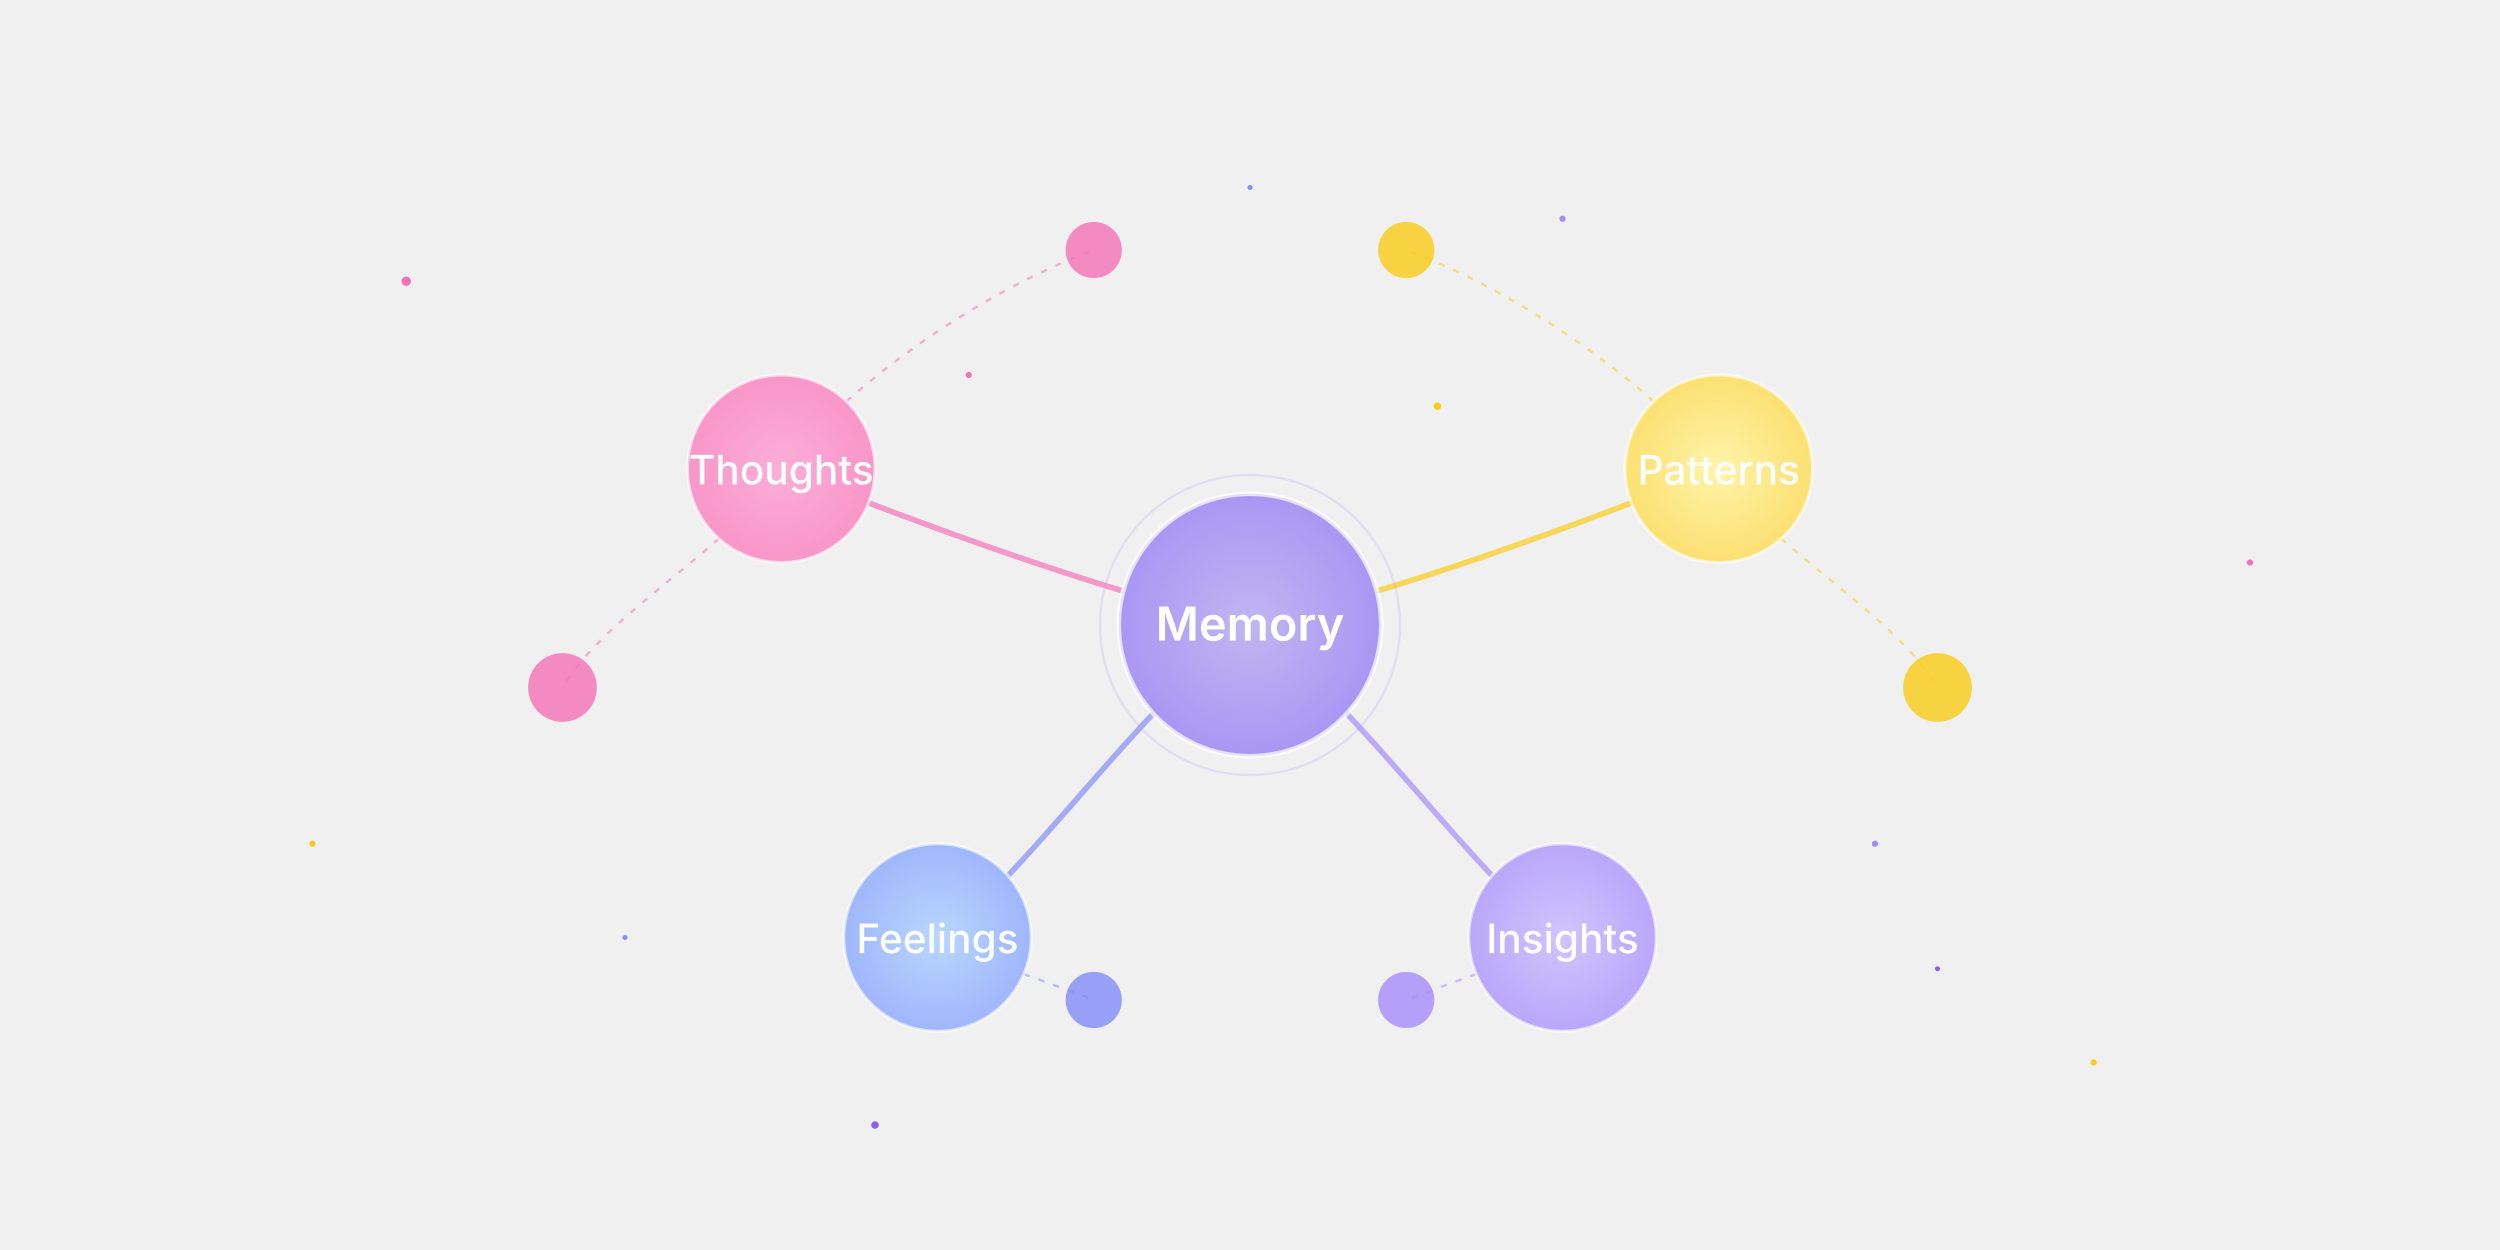
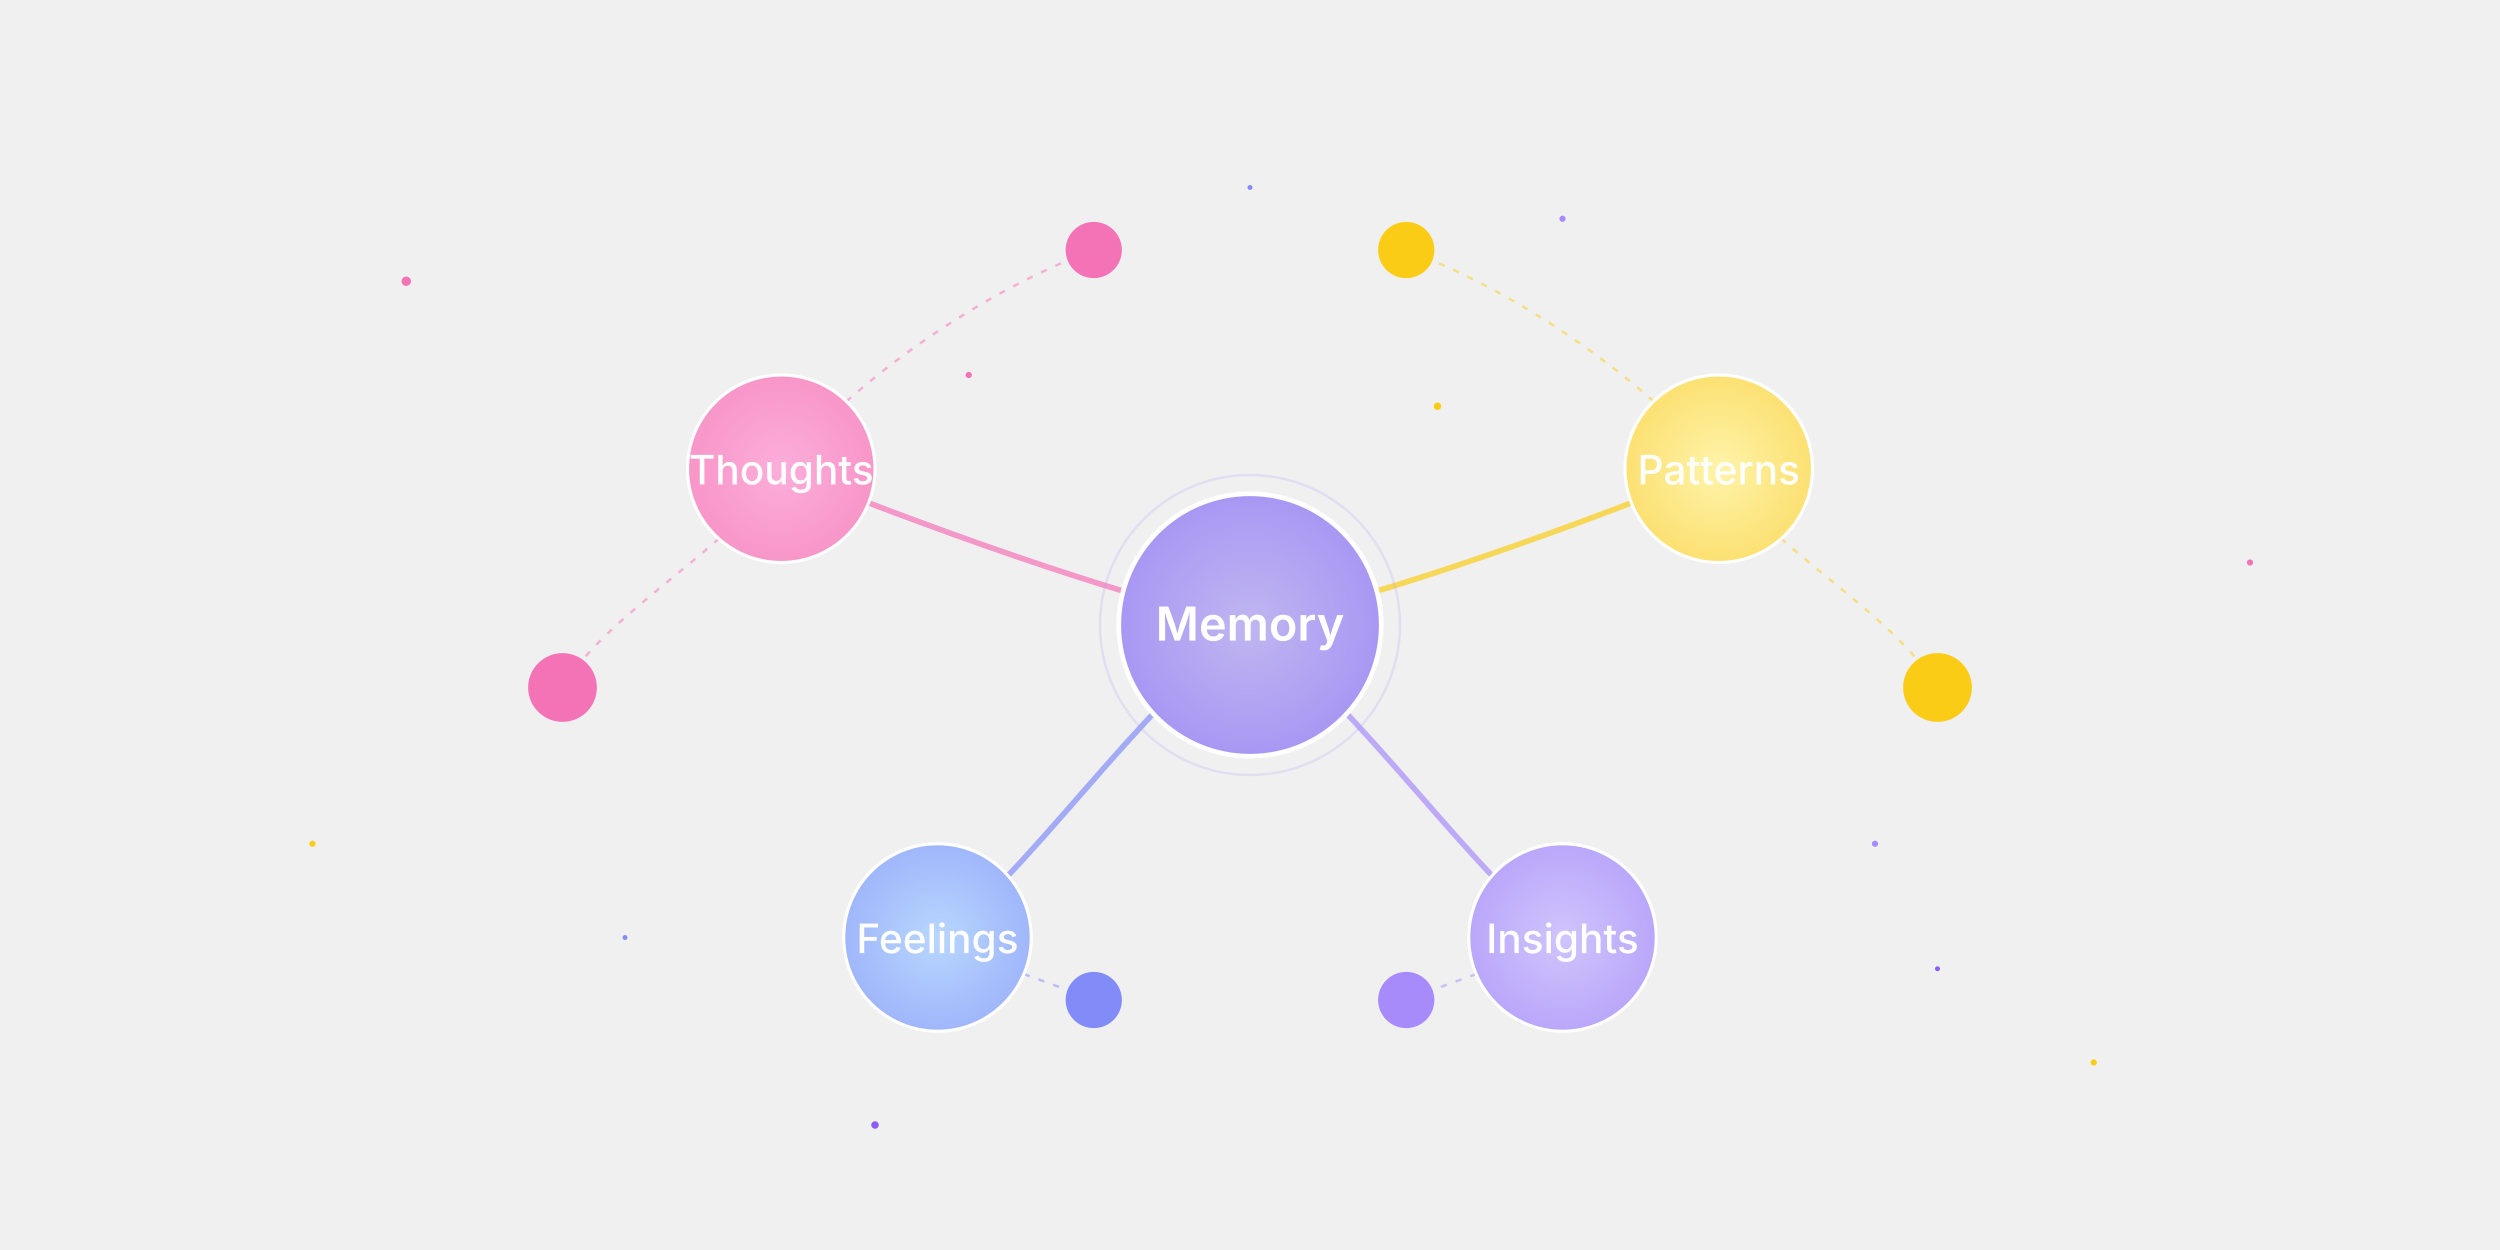
<svg xmlns="http://www.w3.org/2000/svg" width="800" height="400" viewBox="0 0 800 400">
  <defs>
    <radialGradient id="memoryGrad" cx="50%" cy="50%" r="70%">
      <stop offset="0%" stop-color="#c0b6f0" />
      <stop offset="100%" stop-color="#9f8bf5" />
    </radialGradient>
    <radialGradient id="thoughtsGrad" cx="50%" cy="50%" r="70%">
      <stop offset="0%" stop-color="#fcaedb" />
      <stop offset="100%" stop-color="#f68cc0" />
    </radialGradient>
    <radialGradient id="feelingsGrad" cx="50%" cy="50%" r="70%">
      <stop offset="0%" stop-color="#b8d7fe" />
      <stop offset="100%" stop-color="#96a9f9" />
    </radialGradient>
    <radialGradient id="patternsGrad" cx="50%" cy="50%" r="70%">
      <stop offset="0%" stop-color="#fef4aa" />
      <stop offset="100%" stop-color="#fbd85b" />
    </radialGradient>
    <radialGradient id="insightsGrad" cx="50%" cy="50%" r="70%">
      <stop offset="0%" stop-color="#d1c4fd" />
      <stop offset="100%" stop-color="#b09bf8" />
    </radialGradient>
    <filter id="nodeGlow" x="-50%" y="-50%" width="200%" height="200%">
      <feGaussianBlur stdDeviation="1.5" result="blur" />
      <feComposite in="SourceGraphic" in2="blur" operator="over" />
    </filter>
    <marker id="arrowhead" markerWidth="8" markerHeight="6" refX="4" refY="3" orient="auto-start-reverse">
      <path d="M0,0 L4,3 L0,6" fill="none" stroke="#f472b6" stroke-width="1" stroke-linecap="round" stroke-linejoin="round" opacity="0.8" />
    </marker>
    <marker id="arrowhead2" markerWidth="8" markerHeight="6" refX="4" refY="3" orient="auto-start-reverse">
      <path d="M0,0 L4,3 L0,6" fill="none" stroke="#facc15" stroke-width="1" stroke-linecap="round" stroke-linejoin="round" opacity="0.8" />
    </marker>
    <marker id="arrowhead3" markerWidth="8" markerHeight="6" refX="4" refY="3" orient="auto-start-reverse">
      <path d="M0,0 L4,3 L0,6" fill="none" stroke="#818cf8" stroke-width="1" stroke-linecap="round" stroke-linejoin="round" opacity="0.8" />
    </marker>
    <marker id="arrowhead4" markerWidth="8" markerHeight="6" refX="4" refY="3" orient="auto-start-reverse">
      <path d="M0,0 L4,3 L0,6" fill="none" stroke="#a78bfa" stroke-width="1" stroke-linecap="round" stroke-linejoin="round" opacity="0.8" />
    </marker>
  </defs>
  <rect width="800" height="400" fill="url(#backgroundGrad)" rx="12" ry="12" />
  <g class="particles">
    <circle cx="130" cy="90" r="1.5" fill="#f472b6" class="particle1" />
    <circle cx="670" cy="340" r="1" fill="#facc15" class="particle2" />
    <circle cx="280" cy="360" r="1.2" fill="#8b5cf6" class="particle3" />
    <circle cx="500" cy="70" r="1" fill="#a78bfa" class="particle1" />
    <circle cx="400" cy="60" r="0.8" fill="#818cf8" class="particle2" />
    <circle cx="720" cy="180" r="1" fill="#f472b6" class="particle3" />
    <circle cx="100" cy="270" r="1" fill="#facc15" class="particle1" />
    <circle cx="620" cy="310" r="0.8" fill="#8b5cf6" class="particle2" />
    <circle cx="310" cy="120" r="1" fill="#f472b6" class="particle3" />
    <circle cx="460" cy="130" r="1.2" fill="#facc15" class="particle1" />
    <circle cx="200" cy="300" r="0.8" fill="#818cf8" class="particle2" />
    <circle cx="600" cy="270" r="1" fill="#a78bfa" class="particle3" />
  </g>
  <g class="connections">
    <path d="M250,150 C235,175 195,195 180,220" fill="none" stroke="#f472b6" stroke-width="0.8" opacity="0.5" class="connection secondary" />
    <path d="M550,150 C565,175 605,195 620,220" fill="none" stroke="#facc15" stroke-width="0.8" opacity="0.5" class="connection secondary" />
    <path d="M250,150 C270,125 310,95 350,80" fill="none" stroke="#f472b6" stroke-width="0.8" opacity="0.5" class="connection secondary" />
    <path d="M550,150 C530,125 490,95 450,80" fill="none" stroke="#facc15" stroke-width="0.8" opacity="0.5" class="connection secondary" />
    <path d="M300,300 C315,308 335,314 350,320" fill="none" stroke="#818cf8" stroke-width="0.8" opacity="0.5" class="connection secondary" />
    <path d="M500,300 C485,308 465,314 450,320" fill="none" stroke="#a78bfa" stroke-width="0.8" opacity="0.5" class="connection secondary" />
    <g>
      <path d="M400,200 C355,190 295,168 250,150" fill="none" stroke="#f472b6" stroke-width="1.8" opacity="0.7" class="connection primary" marker-end="url(#arrowhead)" />
      <path d="M400,200 C365,225 325,285 300,300" fill="none" stroke="#818cf8" stroke-width="1.8" opacity="0.7" class="connection primary" marker-end="url(#arrowhead3)" />
      <path d="M400,200 C445,190 505,168 550,150" fill="none" stroke="#facc15" stroke-width="1.8" opacity="0.7" class="connection primary" marker-end="url(#arrowhead2)" />
      <path d="M400,200 C435,225 475,285 500,300" fill="none" stroke="#a78bfa" stroke-width="1.8" opacity="0.7" class="connection primary" marker-end="url(#arrowhead4)" />
    </g>
  </g>
  <g class="nodes secondary-nodes node-group">
-     <circle cx="180" cy="220" r="11" fill="#f472b6" opacity="0.8" class="node small-node" />
-     <circle cx="620" cy="220" r="11" fill="#facc15" opacity="0.8" class="node small-node" />
-     <circle cx="350" cy="80" r="9" fill="#f472b6" opacity="0.8" class="node small-node" />
-     <circle cx="450" cy="80" r="9" fill="#facc15" opacity="0.8" class="node small-node" />
-     <circle cx="350" cy="320" r="9" fill="#818cf8" opacity="0.8" class="node small-node" />
-     <circle cx="450" cy="320" r="9" fill="#a78bfa" opacity="0.8" class="node small-node" />
+     <circle cx="180" cy="220" r="11" fill="#f472b6" opacity="1" class="node small-node" />
+     <circle cx="620" cy="220" r="11" fill="#facc15" opacity="1" class="node small-node" />
+     <circle cx="350" cy="80" r="9" fill="#f472b6" opacity="1" class="node small-node" />
+     <circle cx="450" cy="80" r="9" fill="#facc15" opacity="1" class="node small-node" />
+     <circle cx="350" cy="320" r="9" fill="#818cf8" opacity="1" class="node small-node" />
+     <circle cx="450" cy="320" r="9" fill="#a78bfa" opacity="1" class="node small-node" />
  </g>
  <g class="nodes topic-nodes node-group">
    <g class="topic-node-container">
-       <circle cx="250" cy="150" r="30" fill="url(#thoughtsGrad)" class="node topic-node" stroke="#fff" stroke-width="1" stroke-opacity="0.6" />
+       <circle cx="250" cy="150" r="30" fill="url(#thoughtsGrad)" class="node topic-node" stroke="#fff" stroke-width="1" stroke-opacity="1" />
      <text x="250" y="155" text-anchor="middle" fill="#ffffff" font-size="13" font-weight="500" class="node-label">Thoughts</text>
    </g>
    <g class="topic-node-container">
-       <circle cx="300" cy="300" r="30" fill="url(#feelingsGrad)" class="node topic-node" stroke="#fff" stroke-width="1" stroke-opacity="0.6" />
+       <circle cx="300" cy="300" r="30" fill="url(#feelingsGrad)" class="node topic-node" stroke="#fff" stroke-width="1" stroke-opacity="1" />
      <text x="300" y="305" text-anchor="middle" fill="#ffffff" font-size="13" font-weight="500" class="node-label">Feelings</text>
    </g>
    <g class="topic-node-container">
-       <circle cx="550" cy="150" r="30" fill="url(#patternsGrad)" class="node topic-node" stroke="#fff" stroke-width="1" stroke-opacity="0.6" />
+       <circle cx="550" cy="150" r="30" fill="url(#patternsGrad)" class="node topic-node" stroke="#fff" stroke-width="1" stroke-opacity="1" />
      <text x="550" y="155" text-anchor="middle" fill="#ffffff" font-size="13" font-weight="500" class="node-label">Patterns</text>
    </g>
    <g class="topic-node-container">
-       <circle cx="500" cy="300" r="30" fill="url(#insightsGrad)" class="node topic-node" stroke="#fff" stroke-width="1" stroke-opacity="0.6" />
+       <circle cx="500" cy="300" r="30" fill="url(#insightsGrad)" class="node topic-node" stroke="#fff" stroke-width="1" stroke-opacity="1" />
      <text x="500" y="305" text-anchor="middle" fill="#ffffff" font-size="13" font-weight="500" class="node-label">Insights</text>
    </g>
  </g>
  <g class="nodes memory-node node-group">
-     <circle cx="400" cy="200" r="42" fill="url(#memoryGrad)" class="mainNode" stroke="#fff" stroke-width="1.5" stroke-opacity="0.7" />
+     <circle cx="400" cy="200" r="42" fill="url(#memoryGrad)" class="mainNode" stroke="#fff" stroke-width="1.5" stroke-opacity="1" />
    <circle cx="400" cy="200" r="48" fill="none" stroke="url(#memoryGrad)" stroke-width="0.8" stroke-opacity="0.2" class="orbit" />
    <text x="400" y="205" text-anchor="middle" fill="#ffffff" font-size="15" font-weight="600" class="node-label main-label">Memory</text>
  </g>
  <style>
    /* Professional Font */
    svg {
      font-family: 'Inter', system-ui, -apple-system, BlinkMacSystemFont, 'Segoe UI', Roboto, Oxygen, Ubuntu, Cantarell, 'Open Sans', 'Helvetica Neue', sans-serif;
    }
    
    /* Smoother Animations */
    @keyframes pulse {
-       0%, 100% { opacity: 0.7; }
+       0%, 100% { opacity: 1; }
      50% { opacity: 1; }
    }
    
    @keyframes glow {
      0%, 100% { r: 42; }
      50% { r: 43.5; }
    }
    
    @keyframes orbit {
      from { transform: rotate(0deg) translateX(1px) rotate(0deg); }
      to { transform: rotate(360deg) translateX(1px) rotate(-360deg); }
    }
    
    @keyframes topicPulse {
      0%, 100% { r: 30; }
      50% { r: 31; }
    }
    
    @keyframes pathAnim {
      from { stroke-dashoffset: 20; }
      to { stroke-dashoffset: 0; }
    }
    
    @keyframes particleFloat {
      0%, 100% { transform: translate(0, 0); opacity: 0.1; }
      25% { transform: translate(2px, -3px); opacity: 0.3; }
      50% { transform: translate(-1px, 2px); opacity: 0.4; }
      75% { transform: translate(3px, 1px); opacity: 0.3; }
    }
    
    @keyframes labelPulse {
      0%, 100% { opacity: 0.9; }
      50% { opacity: 1; }
    }
    
    /* NEW: Random-like Drift Animation */
    @keyframes nodeDrift {
      0% { transform: translate(0, 0); }
      25% { transform: translate(4px, -2px); }
      50% { transform: translate(-3px, 3px); }
      75% { transform: translate(2px, 4px); }
      100% { transform: translate(0, 0); }
    }
    
    /* Apply Animations with Professional Timing */
    .mainNode {
      animation: glow 6s ease-in-out infinite;
    }
    
    .orbit {
      transform-origin: 400px 200px;
      animation: orbit 25s linear infinite;
    }
    
    .topic-node {
      animation: topicPulse 7s ease-in-out infinite;
    }
    
    .primary-connection {
      /* Changed stroke-dasharray */
      stroke-dasharray: 3 3; 
      animation: pulse 5s ease-in-out infinite, pathAnim 22s linear infinite reverse;
    }
    
    .secondary {
      /* Changed stroke-dasharray */
      stroke-dasharray: 2 3; 
      animation: pulse 6s ease-in-out infinite, pathAnim 28s linear infinite;
    }
    
    .node-label {
      animation: labelPulse 5s ease-in-out infinite;
    }
    
    .main-label {
      animation: labelPulse 4s ease-in-out infinite;
    }
    
    .small-node {
      animation: pulse 8s ease-in-out infinite;
    }
    
    /* Refined Staggering */
    .topic-node-container:nth-child(1) .topic-node { animation-delay: 0s; }
    .topic-node-container:nth-child(2) .topic-node { animation-delay: 1.8s; }
    .topic-node-container:nth-child(3) .topic-node { animation-delay: 3.6s; }
    .topic-node-container:nth-child(4) .topic-node { animation-delay: 5.4s; }
    
    /* Particle Animations */
    .particle1 { animation: particleFloat 14s ease-in-out infinite; animation-delay: 0s; }
    .particle2 { animation: particleFloat 18s ease-in-out infinite; animation-delay: 1s; }
    .particle3 { animation: particleFloat 16s ease-in-out infinite; animation-delay: 2s; }
    
    .particles circle:nth-child(3n) { animation-delay: calc(var(--base-delay, 0s) + 0.5s); }
    .particles circle:nth-child(4n) { animation-delay: calc(var(--base-delay, 0s) + 1s); }
    .particles circle:nth-child(5n) { animation-delay: calc(var(--base-delay, 0s) + 1.5s); }
    
    /* Apply Node Drift Animation */
    .node-group {
      /* animation: nodeDrift 15s ease-in-out infinite alternate; */ /* Apply to all node groups */
    }
    /* Apply slightly different drift to different groups for variety */
     .memory-node { animation: nodeDrift 18s ease-in-out infinite alternate; animation-delay: -2s; }
     .topic-nodes { animation: nodeDrift 22s ease-in-out infinite alternate; animation-delay: 0s; }
     .secondary-nodes { animation: nodeDrift 25s ease-in-out infinite alternate; animation-delay: -5s; }
  </style>
</svg>
